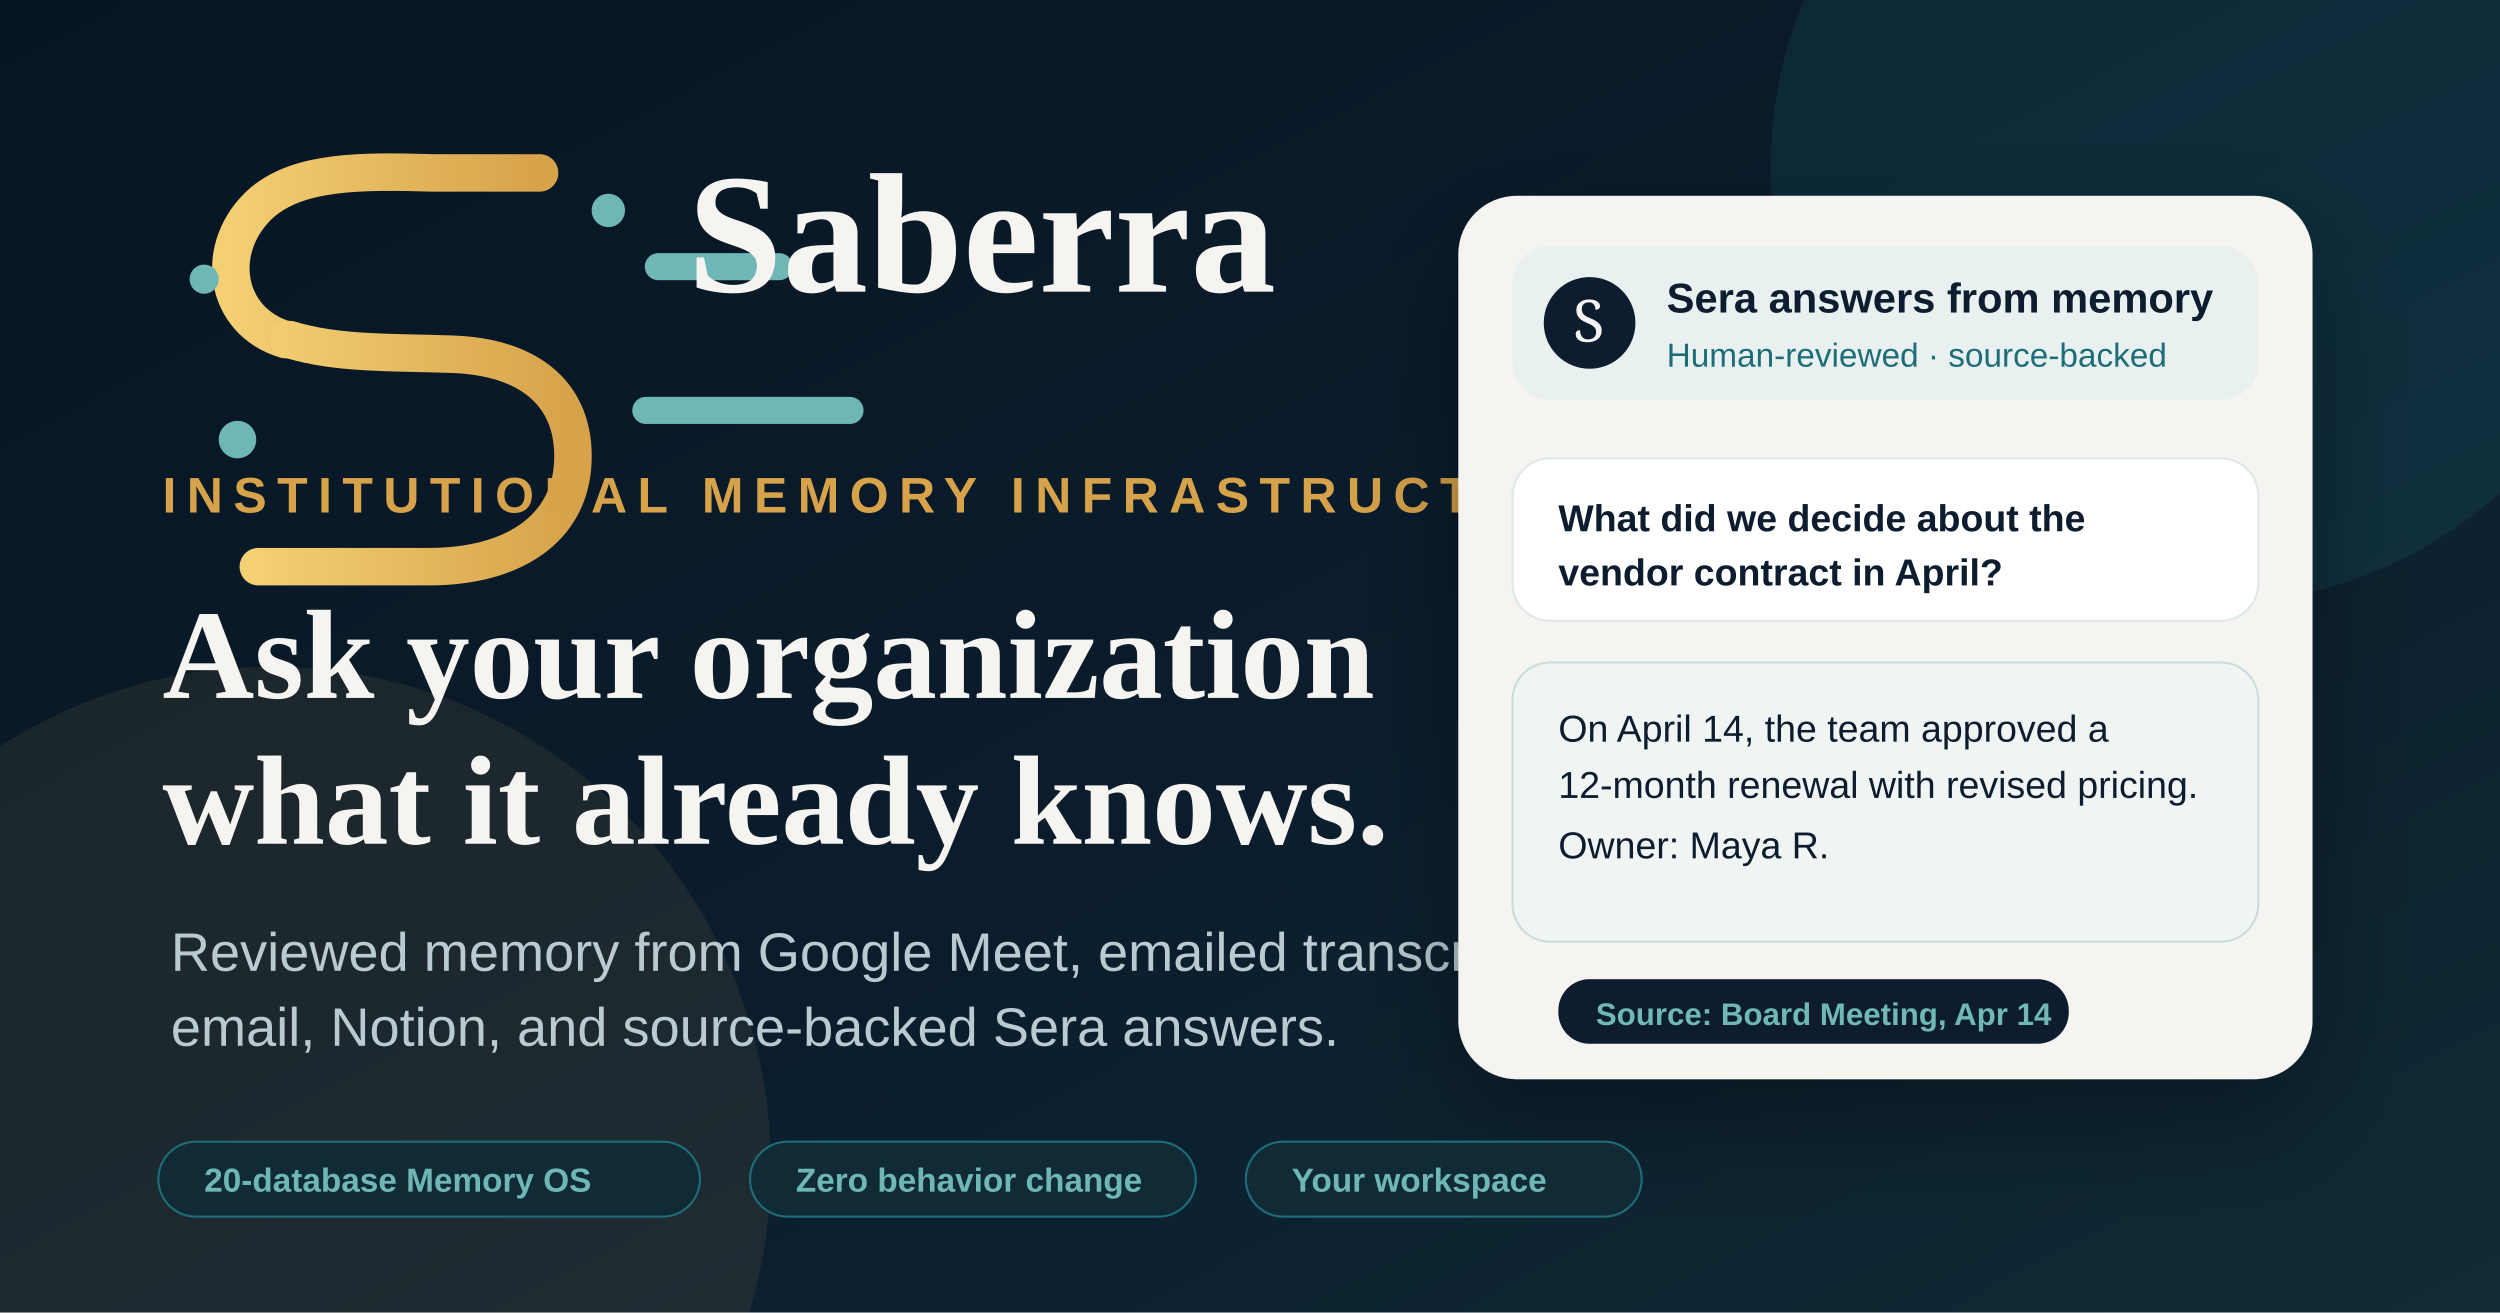
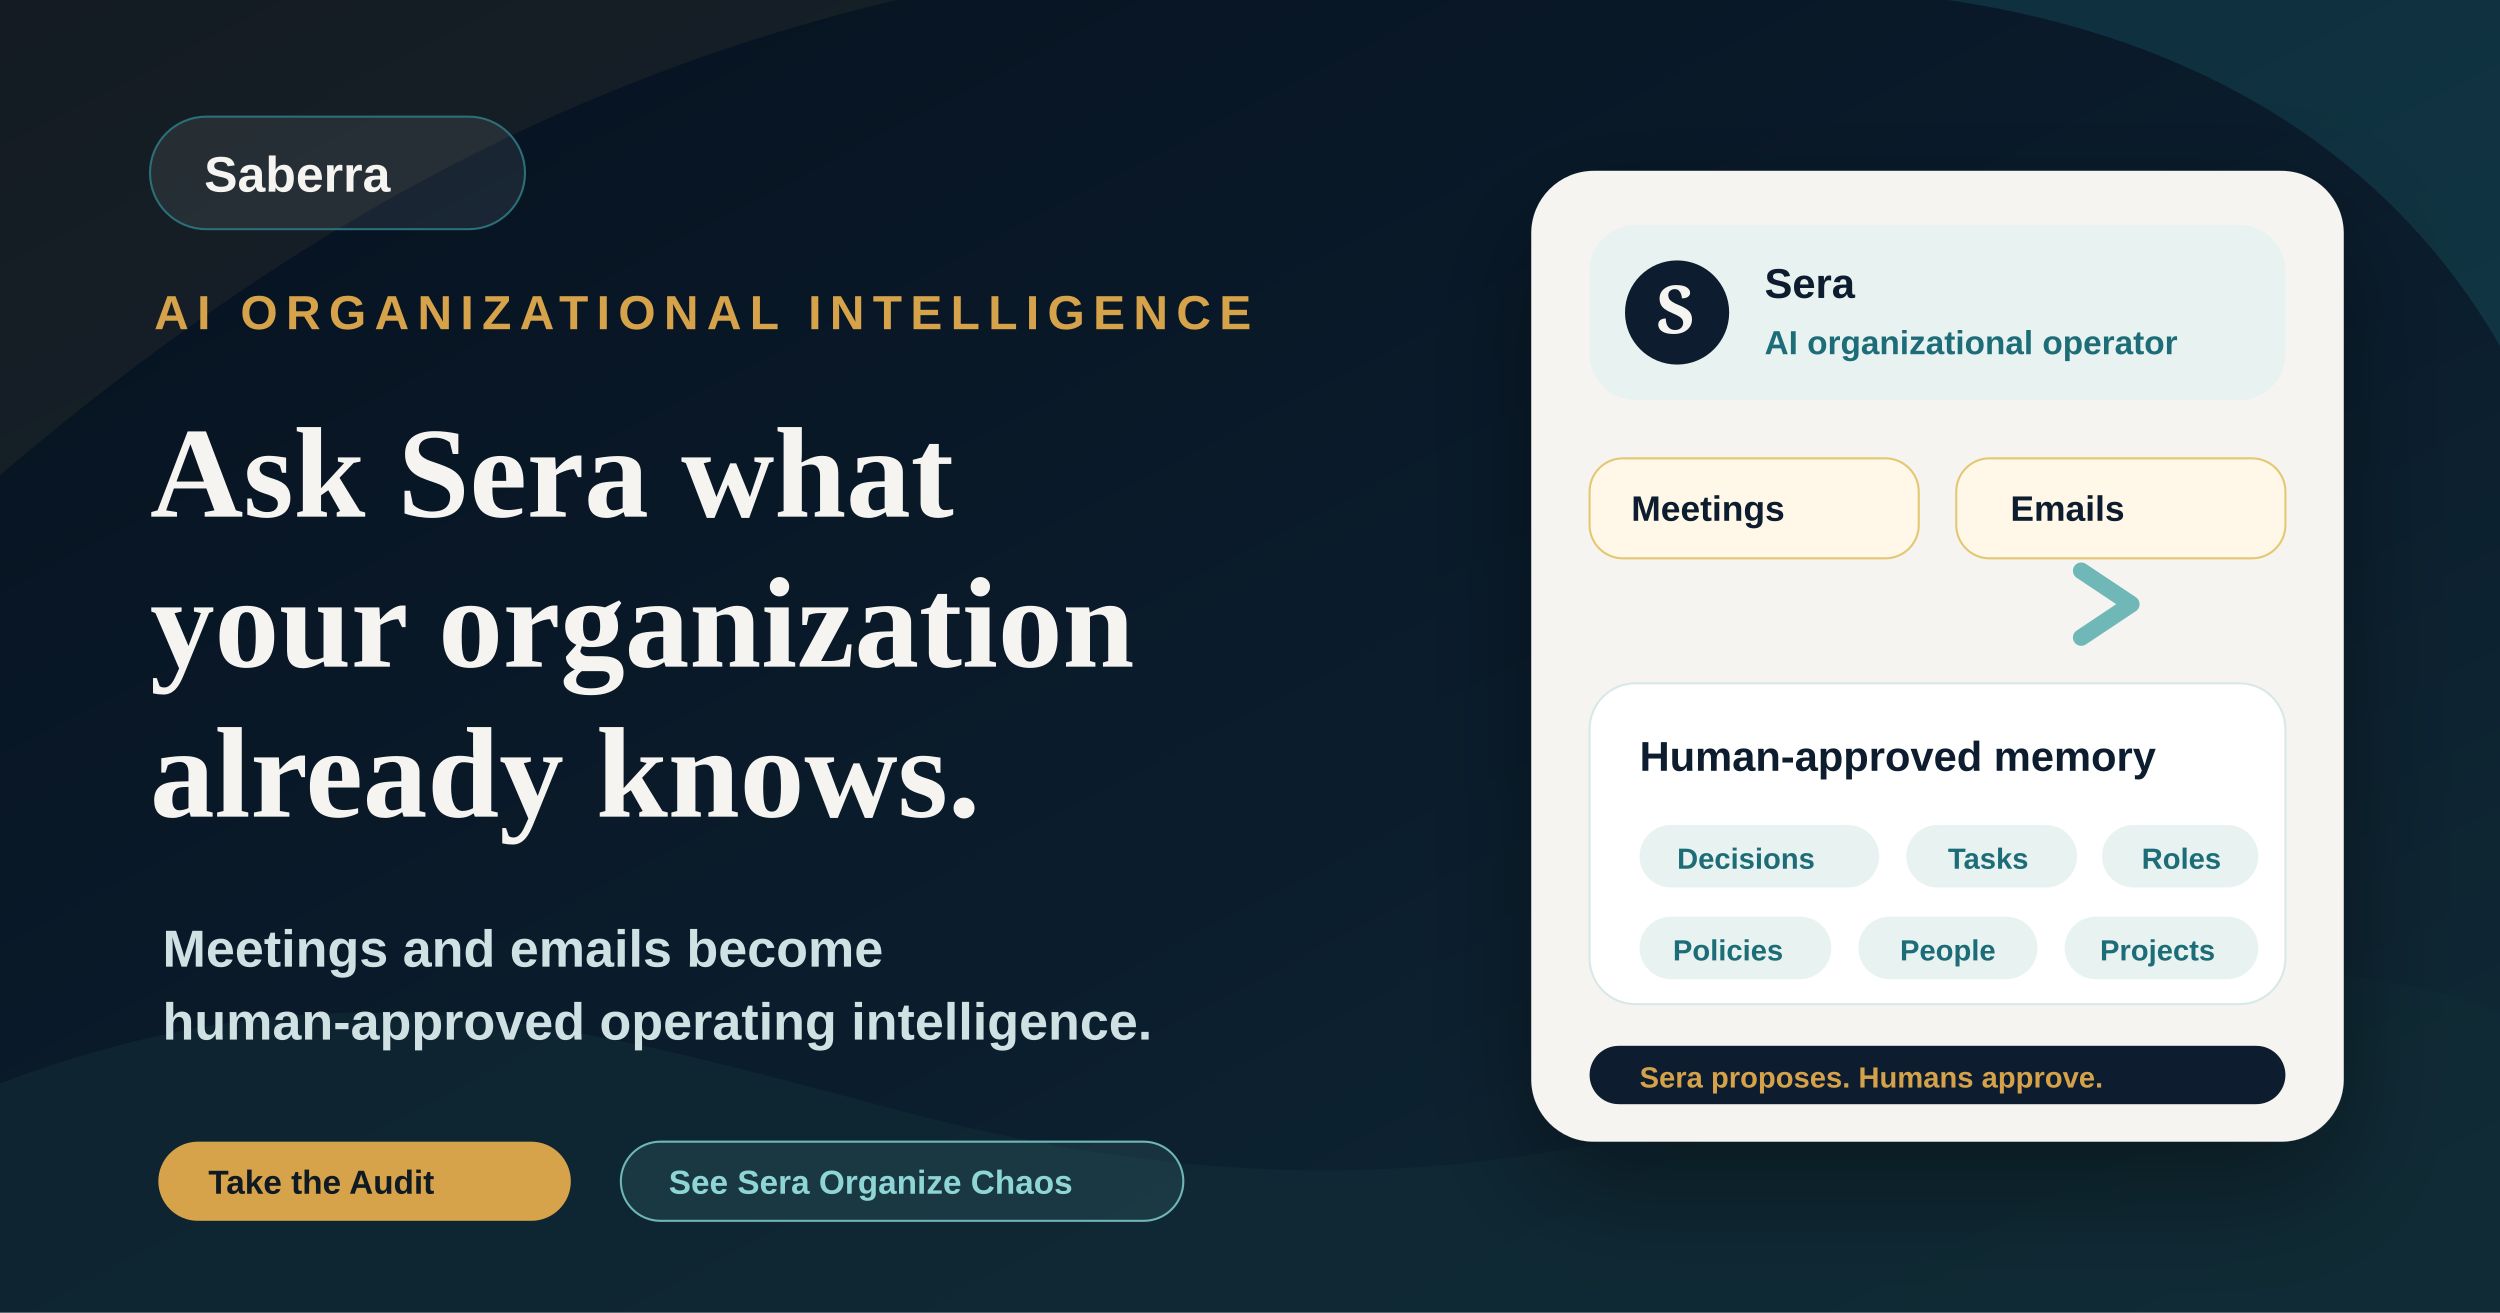
<svg xmlns="http://www.w3.org/2000/svg" width="1200" height="630" viewBox="0 0 1200 630" role="img" aria-labelledby="title desc">
  <defs>
    <linearGradient id="bg" x1="0" x2="1" y1="0" y2="1">
-       <stop offset="0" stop-color="#071523" />
-       <stop offset="0.55" stop-color="#0B1D2D" />
+       <stop offset="0" stop-color="#06111F" />
+       <stop offset="0.58" stop-color="#0B1D2D" />
      <stop offset="1" stop-color="#102B36" />
    </linearGradient>
    <linearGradient id="gold" x1="0" x2="1">
-       <stop offset="0" stop-color="#F4CF73" />
+       <stop offset="0" stop-color="#F2D27C" />
      <stop offset="1" stop-color="#D6A24A" />
    </linearGradient>
    <linearGradient id="teal" x1="0" x2="1">
-       <stop offset="0" stop-color="#6FB7B7" />
+       <stop offset="0" stop-color="#7BCACA" />
      <stop offset="1" stop-color="#1E6D78" />
    </linearGradient>
    <filter id="shadow" x="-20%" y="-20%" width="140%" height="140%">
-       <feDropShadow dx="0" dy="22" stdDeviation="26" flood-color="#000000" flood-opacity="0.35" />
+       <feDropShadow dx="0" dy="22" stdDeviation="28" flood-color="#000000" flood-opacity="0.38" />
    </filter>
  </defs>
  <rect width="1200" height="630" fill="url(#bg)" />
-   <circle cx="1060" cy="80" r="210" fill="#1E6D78" opacity="0.18" />
-   <circle cx="130" cy="560" r="240" fill="#D6A24A" opacity="0.09" />
-   <g transform="translate(72 58)">
-     <path d="M84 14H176" fill="none" stroke="url(#gold)" stroke-width="18" stroke-linecap="round" />
-     <path d="M65 105C35 96 30 60 54 39C72 24 101 24 136 25H187" fill="none" stroke="url(#gold)" stroke-width="18" stroke-linecap="round" />
-     <path d="M67 105C90 112 116 111 144 112C183 113 204 132 203 163C202 196 174 214 134 214H52" fill="none" stroke="url(#gold)" stroke-width="18" stroke-linecap="round" />
-     <path d="M73 62H198" fill="none" stroke="url(#gold)" stroke-width="18" stroke-linecap="round" />
-     <circle cx="26" cy="76" r="7" fill="#6FB7B7" />
-     <circle cx="42" cy="153" r="9" fill="#6FB7B7" />
-     <circle cx="220" cy="43" r="8" fill="#6FB7B7" />
-     <path d="M244 70H302" stroke="#6FB7B7" stroke-width="13" stroke-linecap="round" />
-     <path d="M238 139H336" stroke="#6FB7B7" stroke-width="13" stroke-linecap="round" />
+   <path d="M0 520C160 460 270 490 420 530C580 574 720 575 880 516C1018 465 1110 452 1200 486V630H0Z" fill="#102B36" opacity="0.62" />
+   <path d="M935 0C1058 18 1148 76 1200 166V0Z" fill="#1E6D78" opacity="0.28" />
+   <path d="M0 0H430C264 40 132 116 0 228Z" fill="#D6A24A" opacity="0.07" />
+   <g transform="translate(72 56)">
+     <rect x="0" y="0" width="180" height="54" rx="27" fill="#F6F4F0" fill-opacity="0.08" stroke="#2B6F78" />
+     <text x="26" y="36" fill="#F6F4F0" font-family="Arial, Helvetica, sans-serif" font-size="24" font-weight="800">Saberra</text>
  </g>
-   <text x="330" y="140" fill="#F6F4F0" font-family="Georgia, 'Times New Roman', serif" font-size="82" font-weight="700">Saberra</text>
-   <text x="78" y="246" fill="#D6A24A" font-family="Arial, Helvetica, sans-serif" font-size="24" font-weight="700" letter-spacing="5">INSTITUTIONAL MEMORY INFRASTRUCTURE</text>
-   <text x="78" y="335" fill="#F6F4F0" font-family="Georgia, 'Times New Roman', serif" font-size="61" font-weight="700">Ask your organization</text>
-   <text x="78" y="405" fill="#F6F4F0" font-family="Georgia, 'Times New Roman', serif" font-size="61" font-weight="700">what it already knows.</text>
-   <text x="82" y="466" fill="#B9CAD0" font-family="Arial, Helvetica, sans-serif" font-size="26">Reviewed memory from Google Meet, emailed transcripts,</text>
-   <text x="82" y="502" fill="#B9CAD0" font-family="Arial, Helvetica, sans-serif" font-size="26">email, Notion, and source-backed Sera answers.</text>
-   <g filter="url(#shadow)" transform="translate(700 94)">
-     <rect width="410" height="424" rx="28" fill="#F6F4F0" />
-     <rect x="26" y="24" width="358" height="74" rx="18" fill="#E8F1F0" />
-     <circle cx="63" cy="61" r="22" fill="#0B1D2D" />
-     <text x="55" y="70" fill="#F6F4F0" font-family="Georgia, serif" font-size="28">S</text>
-     <text x="100" y="56" fill="#0B1D2D" font-family="Arial, Helvetica, sans-serif" font-size="20" font-weight="700">Sera answers from memory</text>
-     <text x="100" y="82" fill="#1E6D78" font-family="Arial, Helvetica, sans-serif" font-size="16">Human-reviewed · source-backed</text>
-     <rect x="26" y="126" width="358" height="78" rx="18" fill="#FFFFFF" stroke="#DDE8E7" />
-     <text x="48" y="161" fill="#0B1D2D" font-family="Arial, Helvetica, sans-serif" font-size="18" font-weight="700">What did we decide about the</text>
-     <text x="48" y="187" fill="#0B1D2D" font-family="Arial, Helvetica, sans-serif" font-size="18" font-weight="700">vendor contract in April?</text>
-     <rect x="26" y="224" width="358" height="134" rx="18" fill="#F0F5F4" stroke="#C8DCDC" />
-     <text x="48" y="262" fill="#0B1D2D" font-family="Arial, Helvetica, sans-serif" font-size="18">On April 14, the team approved a</text>
-     <text x="48" y="289" fill="#0B1D2D" font-family="Arial, Helvetica, sans-serif" font-size="18">12-month renewal with revised pricing.</text>
-     <text x="48" y="318" fill="#0B1D2D" font-family="Arial, Helvetica, sans-serif" font-size="18">Owner: Maya R.</text>
-     <rect x="48" y="376" width="245" height="31" rx="15" fill="#0B1D2D" />
-     <text x="66" y="398" fill="#6FB7B7" font-family="Arial, Helvetica, sans-serif" font-size="15" font-weight="700">Source: Board Meeting, Apr 14</text>
+   <text x="74" y="158" fill="#D6A24A" font-family="Arial, Helvetica, sans-serif" font-size="23" font-weight="900" letter-spacing="4">AI ORGANIZATIONAL INTELLIGENCE</text>
+   <text x="72" y="248" fill="#F6F4F0" font-family="Georgia, 'Times New Roman', serif" font-size="62" font-weight="700">Ask Sera what</text>
+   <text x="72" y="320" fill="#F6F4F0" font-family="Georgia, 'Times New Roman', serif" font-size="62" font-weight="700">your organization</text>
+   <text x="72" y="392" fill="#F6F4F0" font-family="Georgia, 'Times New Roman', serif" font-size="62" font-weight="700">already knows.</text>
+   <text x="78" y="464" fill="#CFE1E2" font-family="Arial, Helvetica, sans-serif" font-size="25" font-weight="600">Meetings and emails become</text>
+   <text x="78" y="499" fill="#CFE1E2" font-family="Arial, Helvetica, sans-serif" font-size="25" font-weight="600">human-approved operating intelligence.</text>
+   <g transform="translate(76 548)">
+     <rect width="198" height="38" rx="19" fill="#D6A24A" />
+     <text x="24" y="25" fill="#101A22" font-family="Arial, Helvetica, sans-serif" font-size="16" font-weight="900">Take the Audit</text>
+     <rect x="222" width="270" height="38" rx="19" fill="#6FB7B7" fill-opacity="0.12" stroke="#6FB7B7" />
+     <text x="245" y="25" fill="#8ED5D5" font-family="Arial, Helvetica, sans-serif" font-size="16" font-weight="900">See Sera Organize Chaos</text>
  </g>
-   <g transform="translate(76 548)">
-     <rect width="260" height="36" rx="18" fill="#102B36" stroke="#1E6D78" />
-     <text x="22" y="24" fill="#6FB7B7" font-family="Arial, Helvetica, sans-serif" font-size="16" font-weight="700">20-database Memory OS</text>
-     <rect x="284" width="214" height="36" rx="18" fill="#102B36" stroke="#1E6D78" />
-     <text x="306" y="24" fill="#6FB7B7" font-family="Arial, Helvetica, sans-serif" font-size="16" font-weight="700">Zero behavior change</text>
-     <rect x="522" width="190" height="36" rx="18" fill="#102B36" stroke="#1E6D78" />
-     <text x="544" y="24" fill="#6FB7B7" font-family="Arial, Helvetica, sans-serif" font-size="16" font-weight="700">Your workspace</text>
+   <g filter="url(#shadow)" transform="translate(735 82)">
+     <rect width="390" height="466" rx="30" fill="#F6F4F0" />
+     <rect x="28" y="26" width="334" height="84" rx="22" fill="#E8F2F1" />
+     <circle cx="70" cy="68" r="25" fill="#0B1D2D" />
+     <text x="60" y="78" fill="#F6F4F0" font-family="Georgia, serif" font-size="32" font-weight="700">S</text>
+     <text x="112" y="61" fill="#0B1D2D" font-family="Arial, Helvetica, sans-serif" font-size="20" font-weight="900">Sera</text>
+     <text x="112" y="88" fill="#1E6D78" font-family="Arial, Helvetica, sans-serif" font-size="16" font-weight="700">AI organizational operator</text>
+     <rect x="28" y="138" width="158" height="48" rx="16" fill="#FFF8E8" stroke="#E3C772" />
+     <text x="48" y="168" fill="#0B1D2D" font-family="Arial, Helvetica, sans-serif" font-size="17" font-weight="900">Meetings</text>
+     <rect x="204" y="138" width="158" height="48" rx="16" fill="#FFF8E8" stroke="#E3C772" />
+     <text x="230" y="168" fill="#0B1D2D" font-family="Arial, Helvetica, sans-serif" font-size="17" font-weight="900">Emails</text>
+     <path d="M106 208H284" stroke="url(#teal)" stroke-width="8" stroke-linecap="round" />
+     <path d="M264 192L288 208L264 224" fill="none" stroke="#6FB7B7" stroke-width="8" stroke-linecap="round" stroke-linejoin="round" />
+     <rect x="28" y="246" width="334" height="154" rx="22" fill="#FFFFFF" stroke="#D8E8E7" />
+     <text x="52" y="288" fill="#0B1D2D" font-family="Arial, Helvetica, sans-serif" font-size="20" font-weight="900">Human-approved memory</text>
+     <g transform="translate(52 314)">
+       <rect width="115" height="30" rx="15" fill="#E8F2F1" />
+       <text x="18" y="21" fill="#1E6D78" font-family="Arial, Helvetica, sans-serif" font-size="14" font-weight="900">Decisions</text>
+       <rect x="128" width="82" height="30" rx="15" fill="#E8F2F1" />
+       <text x="148" y="21" fill="#1E6D78" font-family="Arial, Helvetica, sans-serif" font-size="14" font-weight="900">Tasks</text>
+       <rect x="222" width="75" height="30" rx="15" fill="#E8F2F1" />
+       <text x="241" y="21" fill="#1E6D78" font-family="Arial, Helvetica, sans-serif" font-size="14" font-weight="900">Roles</text>
+       <rect y="44" width="92" height="30" rx="15" fill="#E8F2F1" />
+       <text x="16" y="65" fill="#1E6D78" font-family="Arial, Helvetica, sans-serif" font-size="14" font-weight="900">Policies</text>
+       <rect x="105" y="44" width="86" height="30" rx="15" fill="#E8F2F1" />
+       <text x="125" y="65" fill="#1E6D78" font-family="Arial, Helvetica, sans-serif" font-size="14" font-weight="900">People</text>
+       <rect x="204" y="44" width="93" height="30" rx="15" fill="#E8F2F1" />
+       <text x="221" y="65" fill="#1E6D78" font-family="Arial, Helvetica, sans-serif" font-size="14" font-weight="900">Projects</text>
+     </g>
+     <rect x="28" y="420" width="334" height="28" rx="14" fill="#0B1D2D" />
+     <text x="52" y="440" fill="#D6A24A" font-family="Arial, Helvetica, sans-serif" font-size="14" font-weight="900">Sera proposes. Humans approve.</text>
  </g>
</svg>
